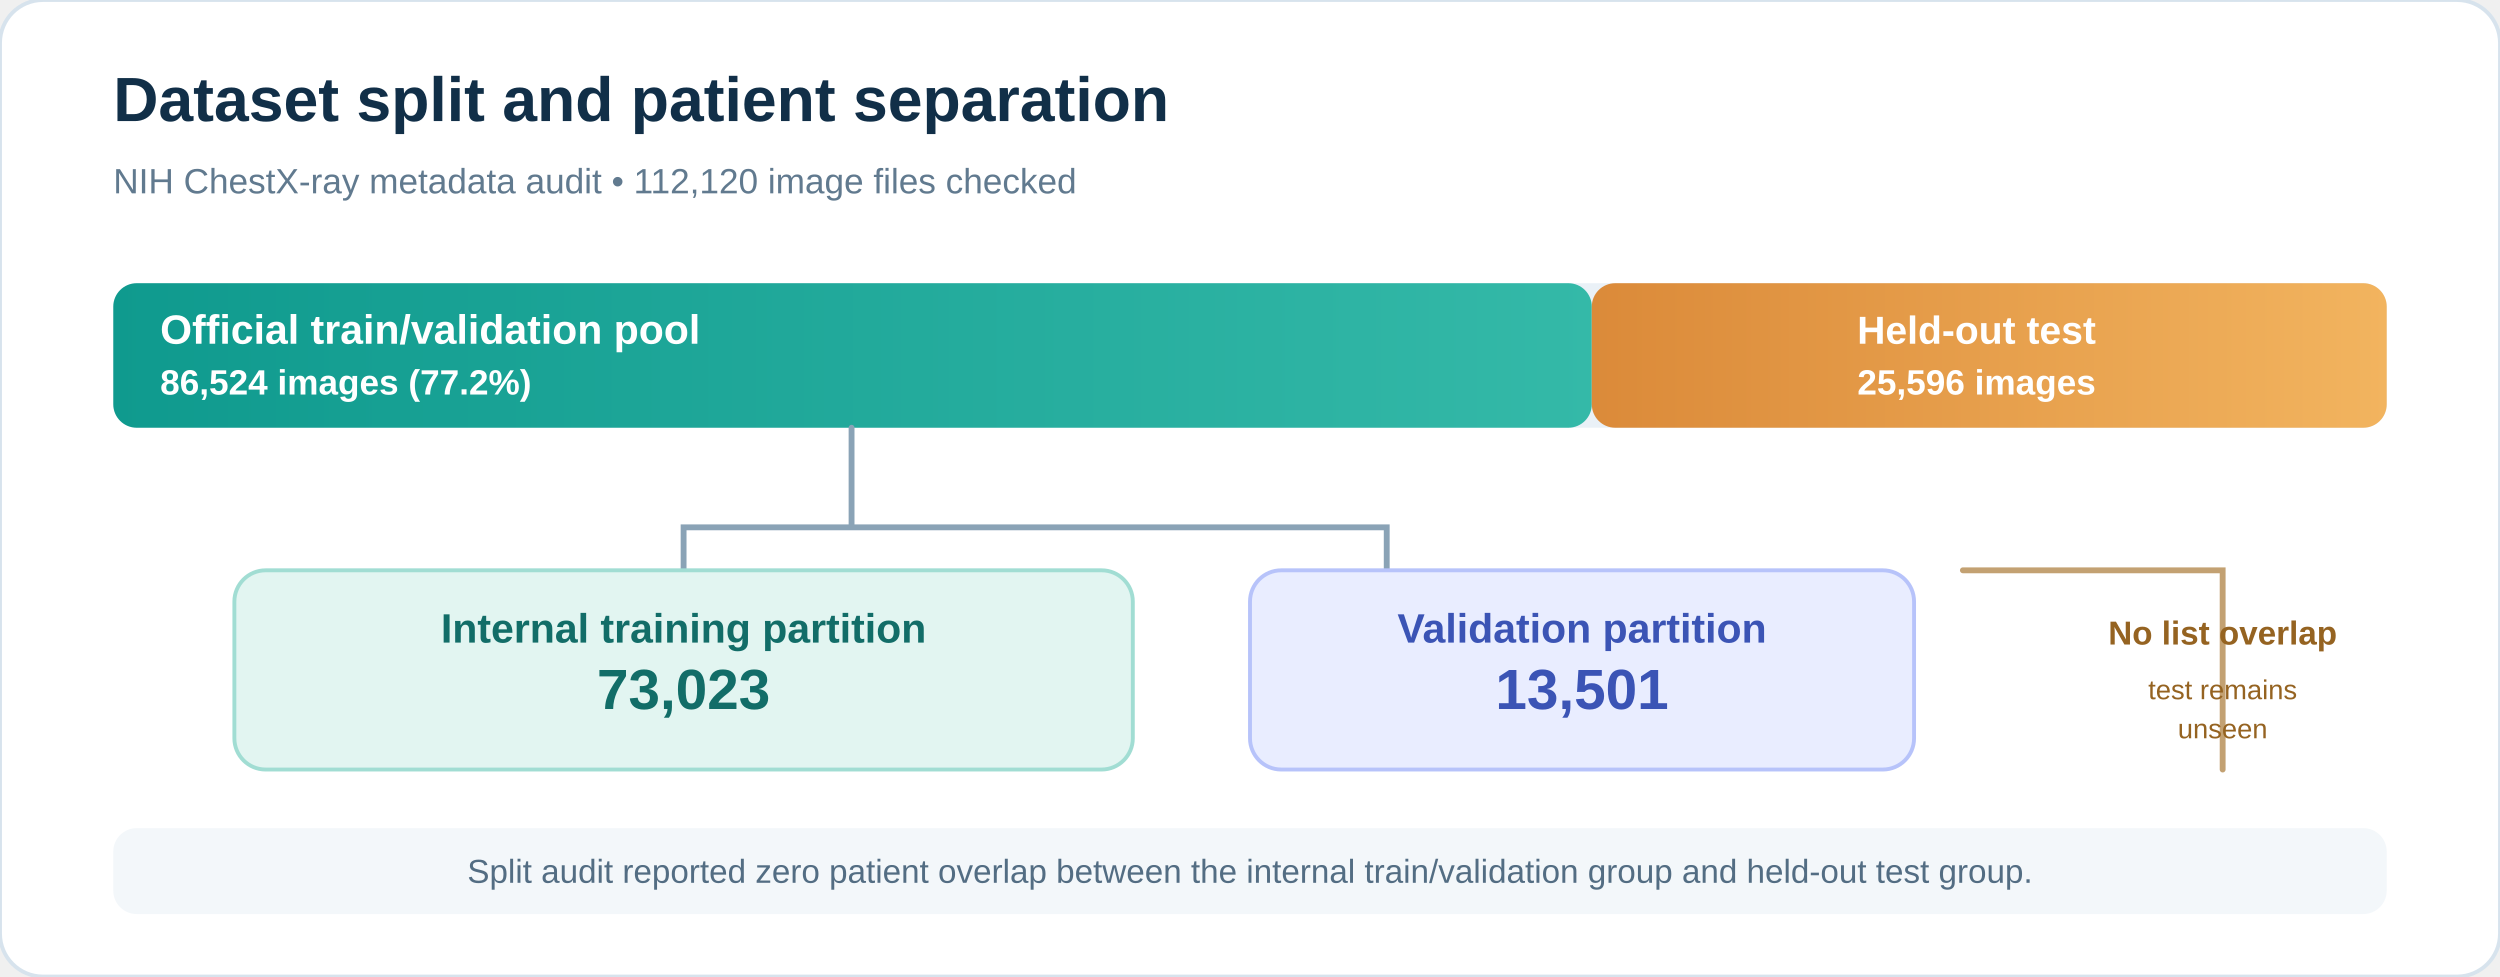
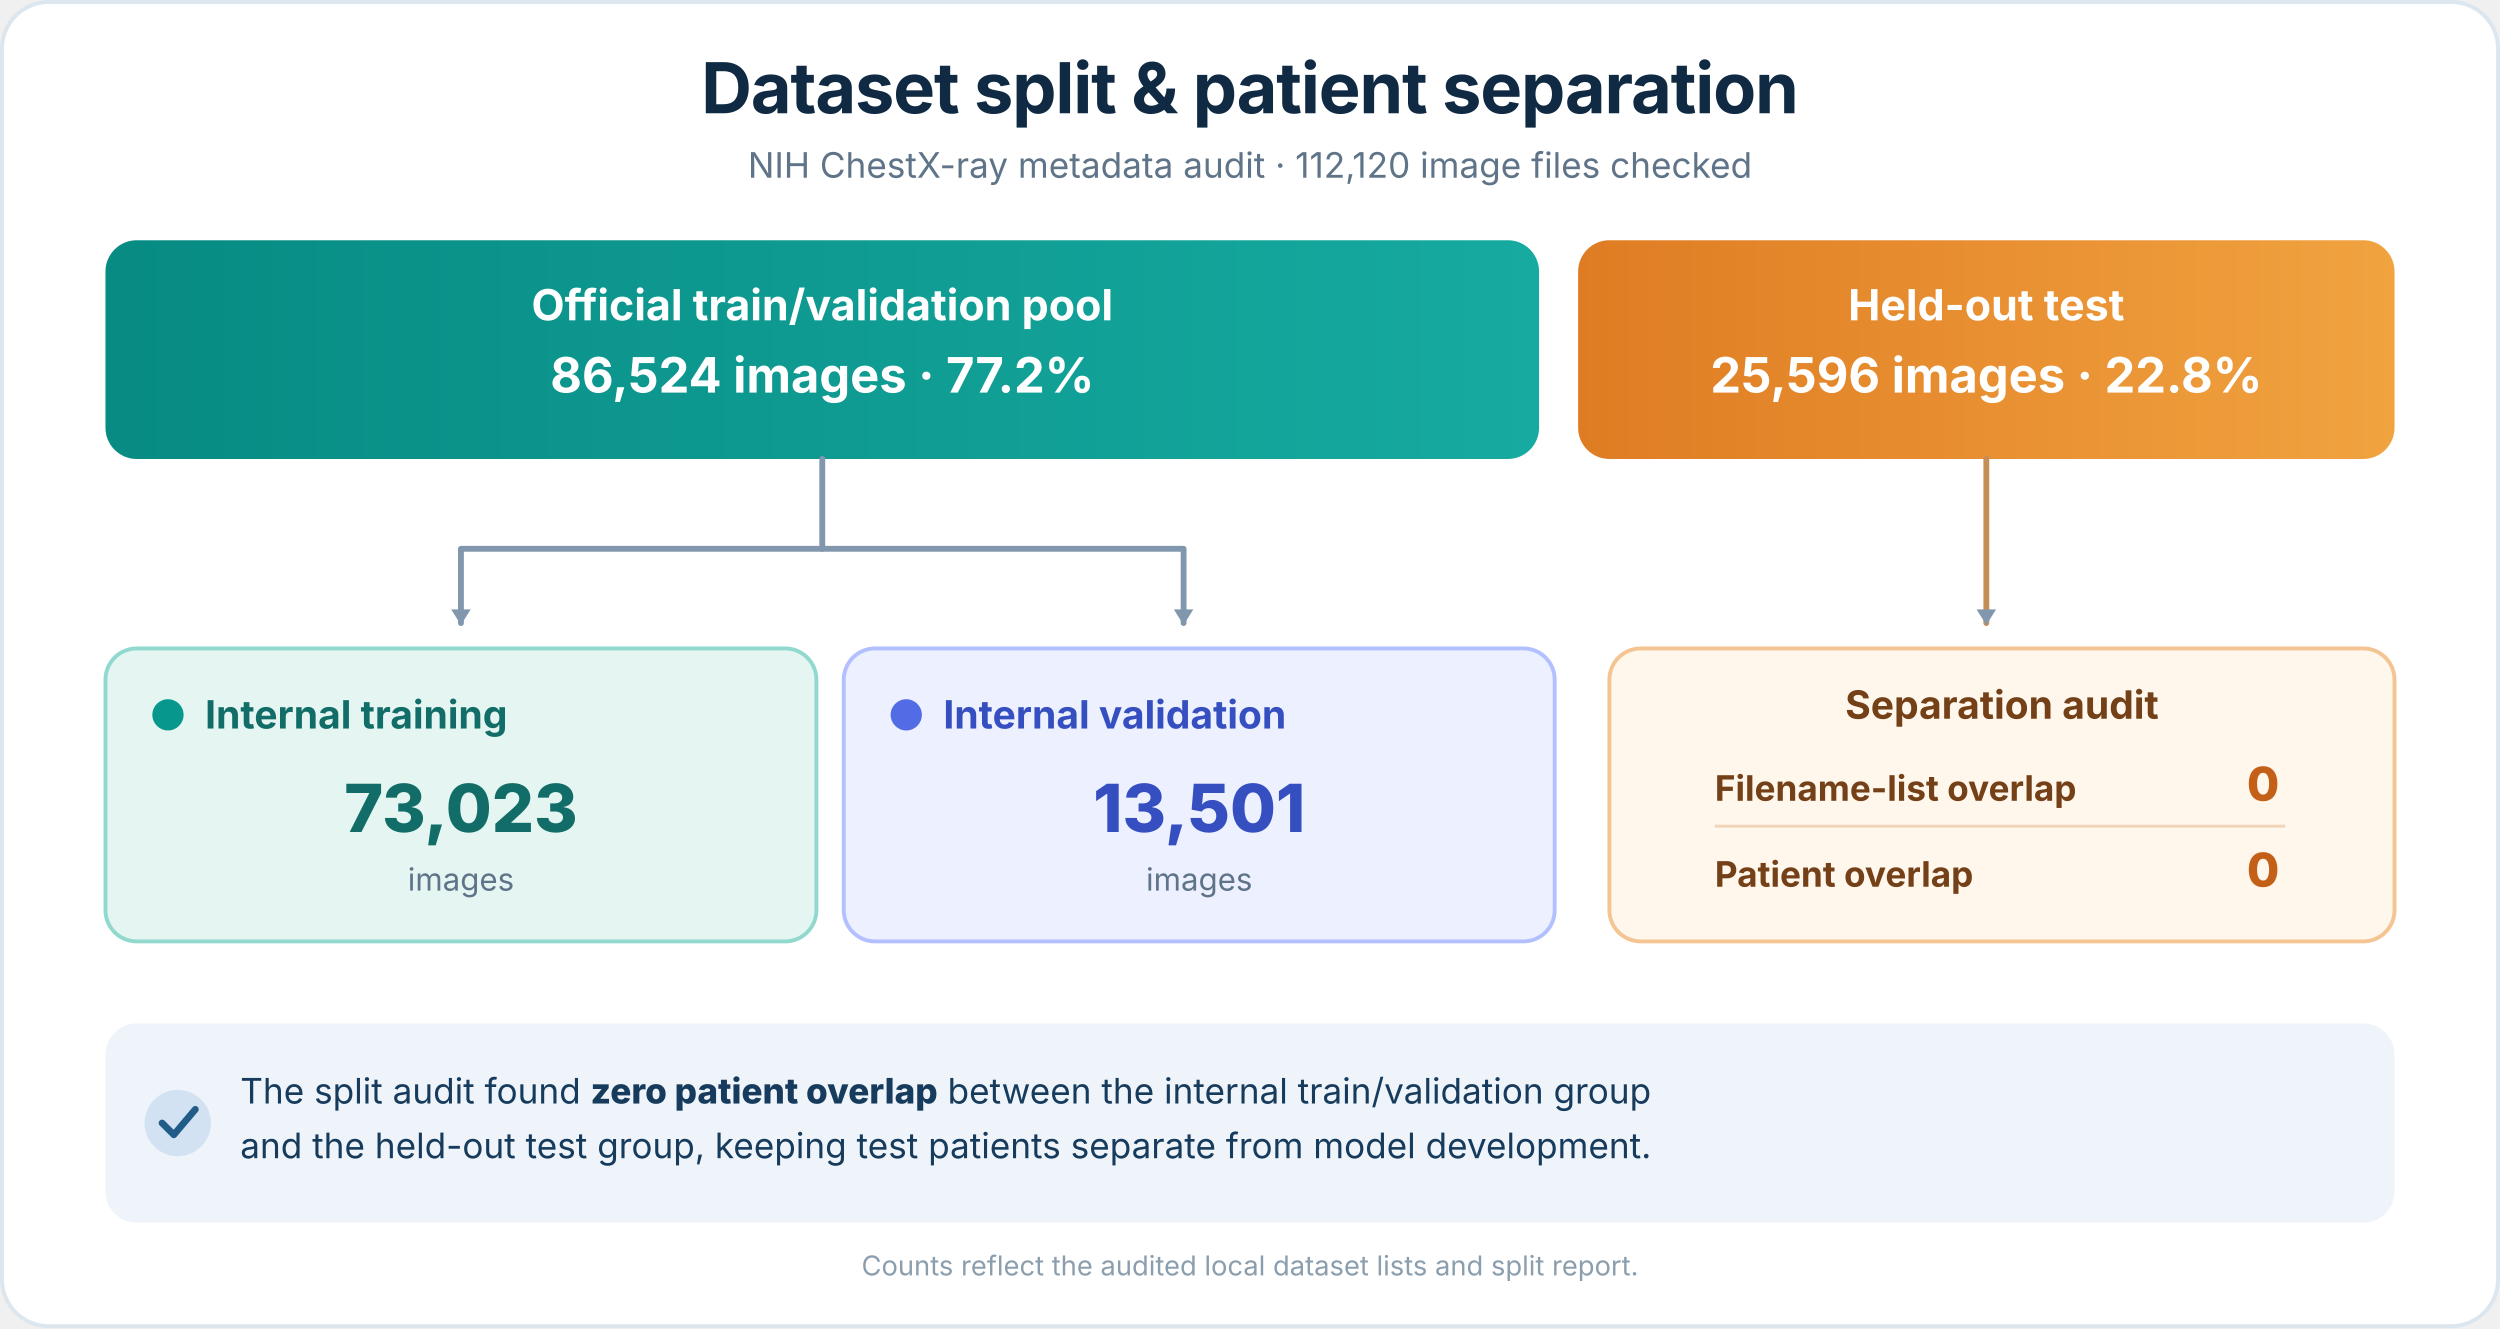
- <svg xmlns="http://www.w3.org/2000/svg" width="1280" height="500" viewBox="0 0 1280 500" role="img" aria-labelledby="title desc">
+ <svg xmlns="http://www.w3.org/2000/svg" width="1280" height="680" viewBox="0 0 1280 680" role="img" aria-labelledby="title desc">
  <defs>
-     <linearGradient id="tr" x1="0" y1="0" x2="1" y2="0">
-       <stop offset="0" stop-color="#0f9a8e" />
-       <stop offset="1" stop-color="#34b9a8" />
+     <linearGradient id="trainPool" x1="0" y1="0" x2="1" y2="0">
+       <stop offset="0%" stop-color="#078b83" />
+       <stop offset="100%" stop-color="#16aaa0" />
    </linearGradient>
-     <linearGradient id="va" x1="0" y1="0" x2="1" y2="0">
-       <stop offset="0" stop-color="#4261d7" />
-       <stop offset="1" stop-color="#7389f0" />
+     <linearGradient id="testPool" x1="0" y1="0" x2="1" y2="0">
+       <stop offset="0%" stop-color="#df7c23" />
+       <stop offset="100%" stop-color="#f1a340" />
    </linearGradient>
-     <linearGradient id="te" x1="0" y1="0" x2="1" y2="0">
-       <stop offset="0" stop-color="#db8a39" />
-       <stop offset="1" stop-color="#f2b45f" />
-     </linearGradient>
+     <marker id="arrow" markerWidth="10" markerHeight="10" refX="7" refY="5" orient="auto" markerUnits="userSpaceOnUse">
+       <path d="M0,0 L8,5 L0,10 Z" fill="#8197ad" />
+     </marker>
+     <style>
+       .font { font-family: Inter, -apple-system, BlinkMacSystemFont, "Segoe UI", Arial, sans-serif; }
+       .title { font-size: 36px; font-weight: 750; fill: #102a43; letter-spacing: -0.6px; }
+       .subtitle { font-size: 18px; fill: #5f7488; }
+       .sourceTitle { font-size: 22px; font-weight: 700; fill: #ffffff; }
+       .sourceNumber { font-size: 25px; font-weight: 750; fill: #ffffff; }
+       .cardLabel { font-size: 20px; font-weight: 700; }
+       .count { font-size: 34px; font-weight: 800; }
+       .small { font-size: 16px; fill: #5f7488; }
+       .auditLabel { font-size: 18px; font-weight: 650; fill: #744018; }
+       .auditValue { font-size: 24px; font-weight: 800; fill: #c45f17; }
+       .footer { font-size: 18px; fill: #173b5c; }
+     </style>
  </defs>
-   <rect width="1280" height="500" rx="22" fill="#fff" stroke="#d7e3ed" stroke-width="2" />
-   <text x="58" y="62" font-family="Segoe UI,Arial,sans-serif" font-size="32" font-weight="700" fill="#112f48">Dataset split and patient separation</text>
-   <text x="58" y="99" font-family="Segoe UI,Arial,sans-serif" font-size="18" fill="#617a8f">NIH ChestX-ray metadata audit • 112,120 image files checked</text>
-   <rect x="58" y="145" width="1164" height="74" rx="12" fill="#eaf1f7" />
-   <rect x="58" y="145" width="757" height="74" rx="12" fill="url(#tr)" />
-   <rect x="815" y="145" width="407" height="74" rx="12" fill="url(#te)" />
-   <g font-family="Segoe UI,Arial,sans-serif" font-weight="700" fill="#fff">
-     <text x="82" y="176" font-size="21">Official train/validation pool</text>
-     <text x="82" y="202" font-size="18">86,524 images (77.2%)</text>
-     <text x="1012" y="176" font-size="20" text-anchor="middle">Held-out test</text>
-     <text x="1012" y="202" font-size="18" text-anchor="middle">25,596 images</text>
-   </g>
-   <path d="M436 219V270H350V292M436 270H710V292" stroke="#8aa3b6" stroke-width="3" fill="none" stroke-linecap="round" />
-   <g>
-     <rect x="120" y="292" width="460" height="102" rx="16" fill="#e2f5f1" stroke="#a1ddd3" stroke-width="2" />
-     <rect x="640" y="292" width="340" height="102" rx="16" fill="#e9edff" stroke="#b7c3fa" stroke-width="2" />
-     <text x="350" y="329" text-anchor="middle" font-family="Segoe UI,Arial,sans-serif" font-size="21" font-weight="700" fill="#126d68">Internal training partition</text>
-     <text x="350" y="363" text-anchor="middle" font-family="Segoe UI,Arial,sans-serif" font-size="29" font-weight="800" fill="#126d68">73,023</text>
-     <text x="810" y="329" text-anchor="middle" font-family="Segoe UI,Arial,sans-serif" font-size="21" font-weight="700" fill="#3b54b5">Validation partition</text>
-     <text x="810" y="363" text-anchor="middle" font-family="Segoe UI,Arial,sans-serif" font-size="29" font-weight="800" fill="#3b54b5">13,501</text>
-   </g>
-   <path d="M1005 292H1138V394" stroke="#c3a172" stroke-width="3" fill="none" stroke-linecap="round" />
-   <text x="1138" y="330" text-anchor="middle" font-family="Segoe UI,Arial,sans-serif" font-size="17" fill="#956321" font-weight="700">No list overlap</text>
-   <text x="1138" y="358" text-anchor="middle" font-family="Segoe UI,Arial,sans-serif" font-size="14" fill="#956321">test remains</text>
-   <text x="1138" y="378" text-anchor="middle" font-family="Segoe UI,Arial,sans-serif" font-size="14" fill="#956321">unseen</text>
-   <rect x="58" y="424" width="1164" height="44" rx="12" fill="#f3f7fa" />
-   <text x="640" y="452" text-anchor="middle" font-family="Segoe UI,Arial,sans-serif" font-size="17" fill="#536d83">Split audit reported zero patient overlap between the internal train/validation group and held-out test group.</text>
+   <rect x="1" y="1" width="1278" height="678" rx="24" fill="#ffffff" stroke="#dce6ee" stroke-width="2" />
+   <text class="font title" x="640" y="58" text-anchor="middle">Dataset split &amp; patient separation</text>
+   <text class="font subtitle" x="640" y="91" text-anchor="middle">NIH ChestX-ray metadata audit · 112,120 image files checked</text>
+   <rect x="54" y="123" width="734" height="112" rx="16" fill="url(#trainPool)" />
+   <text class="font sourceTitle" x="421" y="164" text-anchor="middle">Official train/validation pool</text>
+   <text class="font sourceNumber" x="421" y="201" text-anchor="middle">86,524 images · 77.2%</text>
+   <rect x="808" y="123" width="418" height="112" rx="16" fill="url(#testPool)" />
+   <text class="font sourceTitle" x="1017" y="164" text-anchor="middle">Held-out test</text>
+   <text class="font sourceNumber" x="1017" y="201" text-anchor="middle">25,596 images · 22.8%</text>
+   <path d="M421 235 V281 H236 V319" fill="none" stroke="#8197ad" stroke-width="3" stroke-linecap="round" stroke-linejoin="round" marker-end="url(#arrow)" />
+   <path d="M421 281 H606 V319" fill="none" stroke="#8197ad" stroke-width="3" stroke-linecap="round" stroke-linejoin="round" marker-end="url(#arrow)" />
+   <path d="M1017 235 V319" fill="none" stroke="#c58e57" stroke-width="3" stroke-linecap="round" marker-end="url(#arrow)" />
+   <rect x="54" y="332" width="364" height="150" rx="16" fill="#e5f6f2" stroke="#91d9ce" stroke-width="2" />
+   <circle cx="86" cy="366" r="8" fill="#07978d" />
+   <text class="font cardLabel" x="105" y="373" fill="#126d68">Internal training</text>
+   <text class="font count" x="236" y="426" text-anchor="middle" fill="#126d68">73,023</text>
+   <text class="font small" x="236" y="456" text-anchor="middle">images</text>
+   <rect x="432" y="332" width="364" height="150" rx="16" fill="#edf0ff" stroke="#b3c0ff" stroke-width="2" />
+   <circle cx="464" cy="366" r="8" fill="#526ce5" />
+   <text class="font cardLabel" x="483" y="373" fill="#354fc0">Internal validation</text>
+   <text class="font count" x="614" y="426" text-anchor="middle" fill="#354fc0">13,501</text>
+   <text class="font small" x="614" y="456" text-anchor="middle">images</text>
+   <rect x="824" y="332" width="402" height="150" rx="16" fill="#fff6ec" stroke="#f4c493" stroke-width="2" />
+   <text class="font cardLabel" x="1025" y="368" text-anchor="middle" fill="#744018">Separation audit</text>
+   <text class="font auditLabel" x="878" y="410">Filename-list overlap</text>
+   <text class="font auditValue" x="1167" y="410" text-anchor="end">0</text>
+   <line x1="878" y1="423" x2="1170" y2="423" stroke="#efd4b7" stroke-width="1.5" />
+   <text class="font auditLabel" x="878" y="454">Patient overlap</text>
+   <text class="font auditValue" x="1167" y="454" text-anchor="end">0</text>
+   <rect x="54" y="524" width="1172" height="102" rx="16" fill="#eef4fa" />
+   <circle cx="91" cy="575" r="17" fill="#d2e2f3" />
+   <path d="M83 575 l6 6 11 -13" fill="none" stroke="#215b87" stroke-width="3.5" stroke-linecap="round" stroke-linejoin="round" />
+   <text class="font footer" x="123" y="565">The split audit found <tspan font-weight="800">zero patient overlap</tspan> between the internal train/validation group</text>
+   <text class="font footer" x="123" y="593">and the held-out test group, keeping test patients separate from model development.</text>
+   <text class="font" x="640" y="653" text-anchor="middle" font-size="14" fill="#8b9eae">Counts reflect the audited local dataset lists and split report.</text>
</svg>
